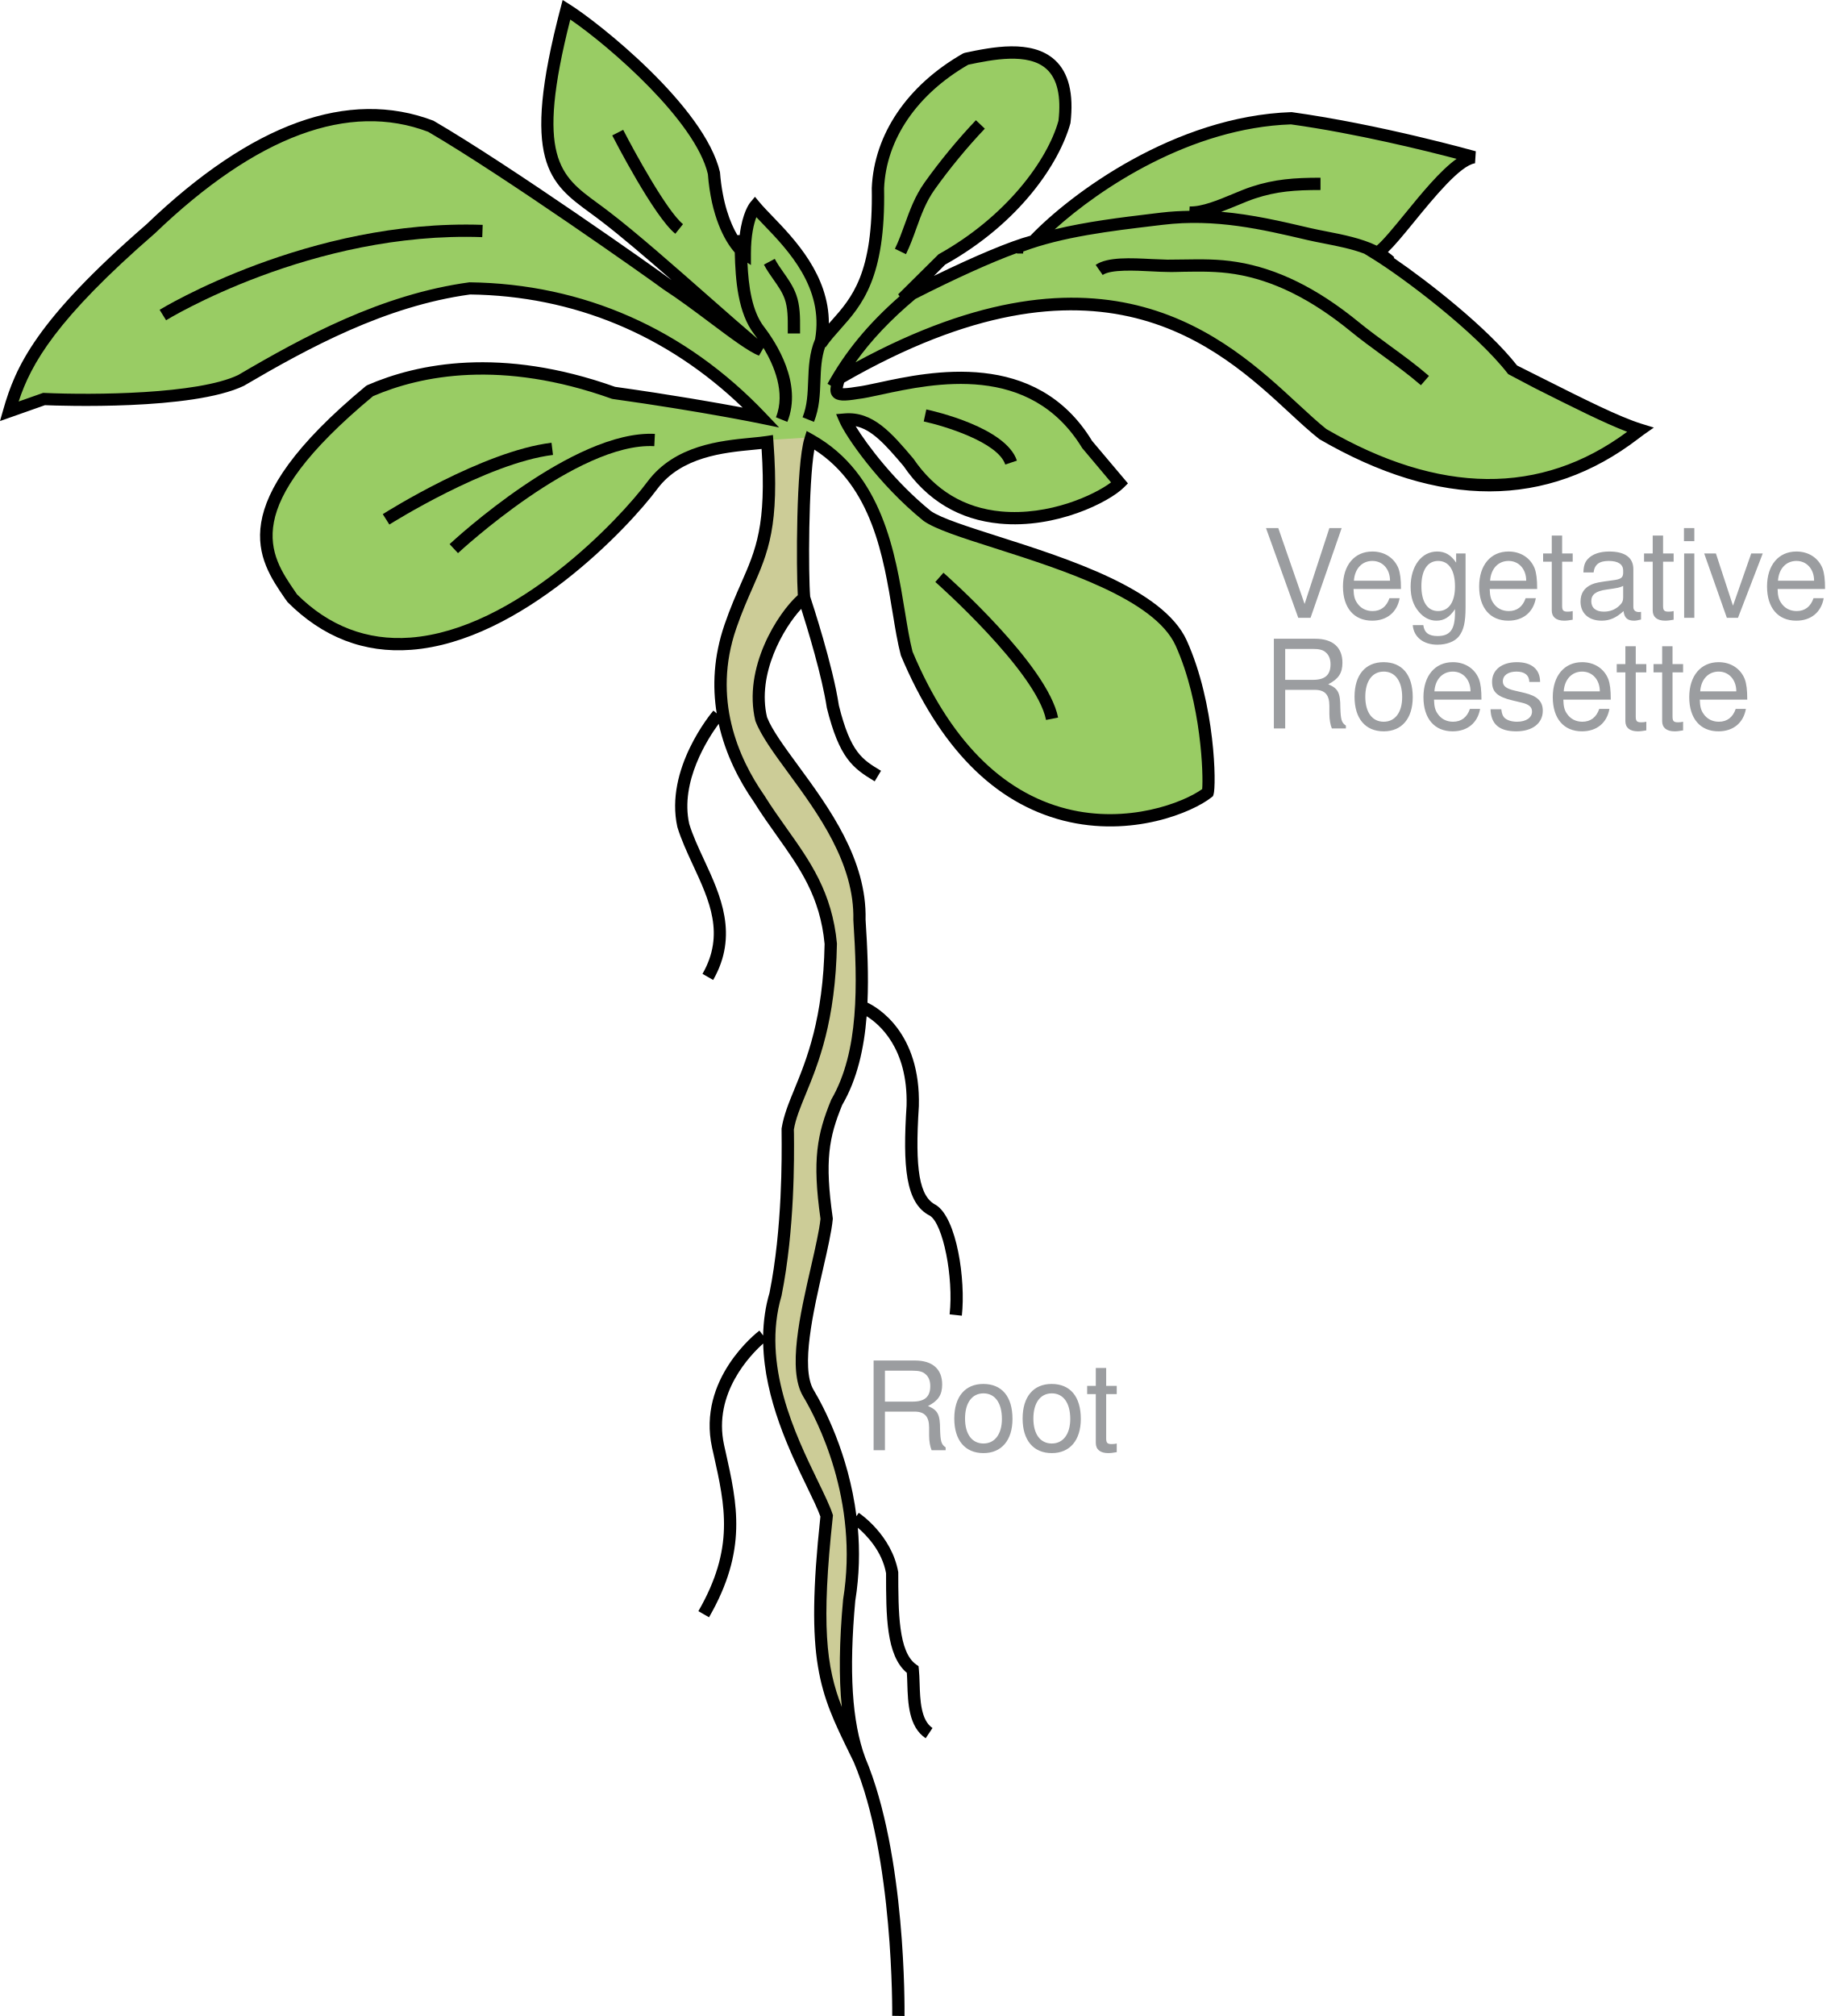
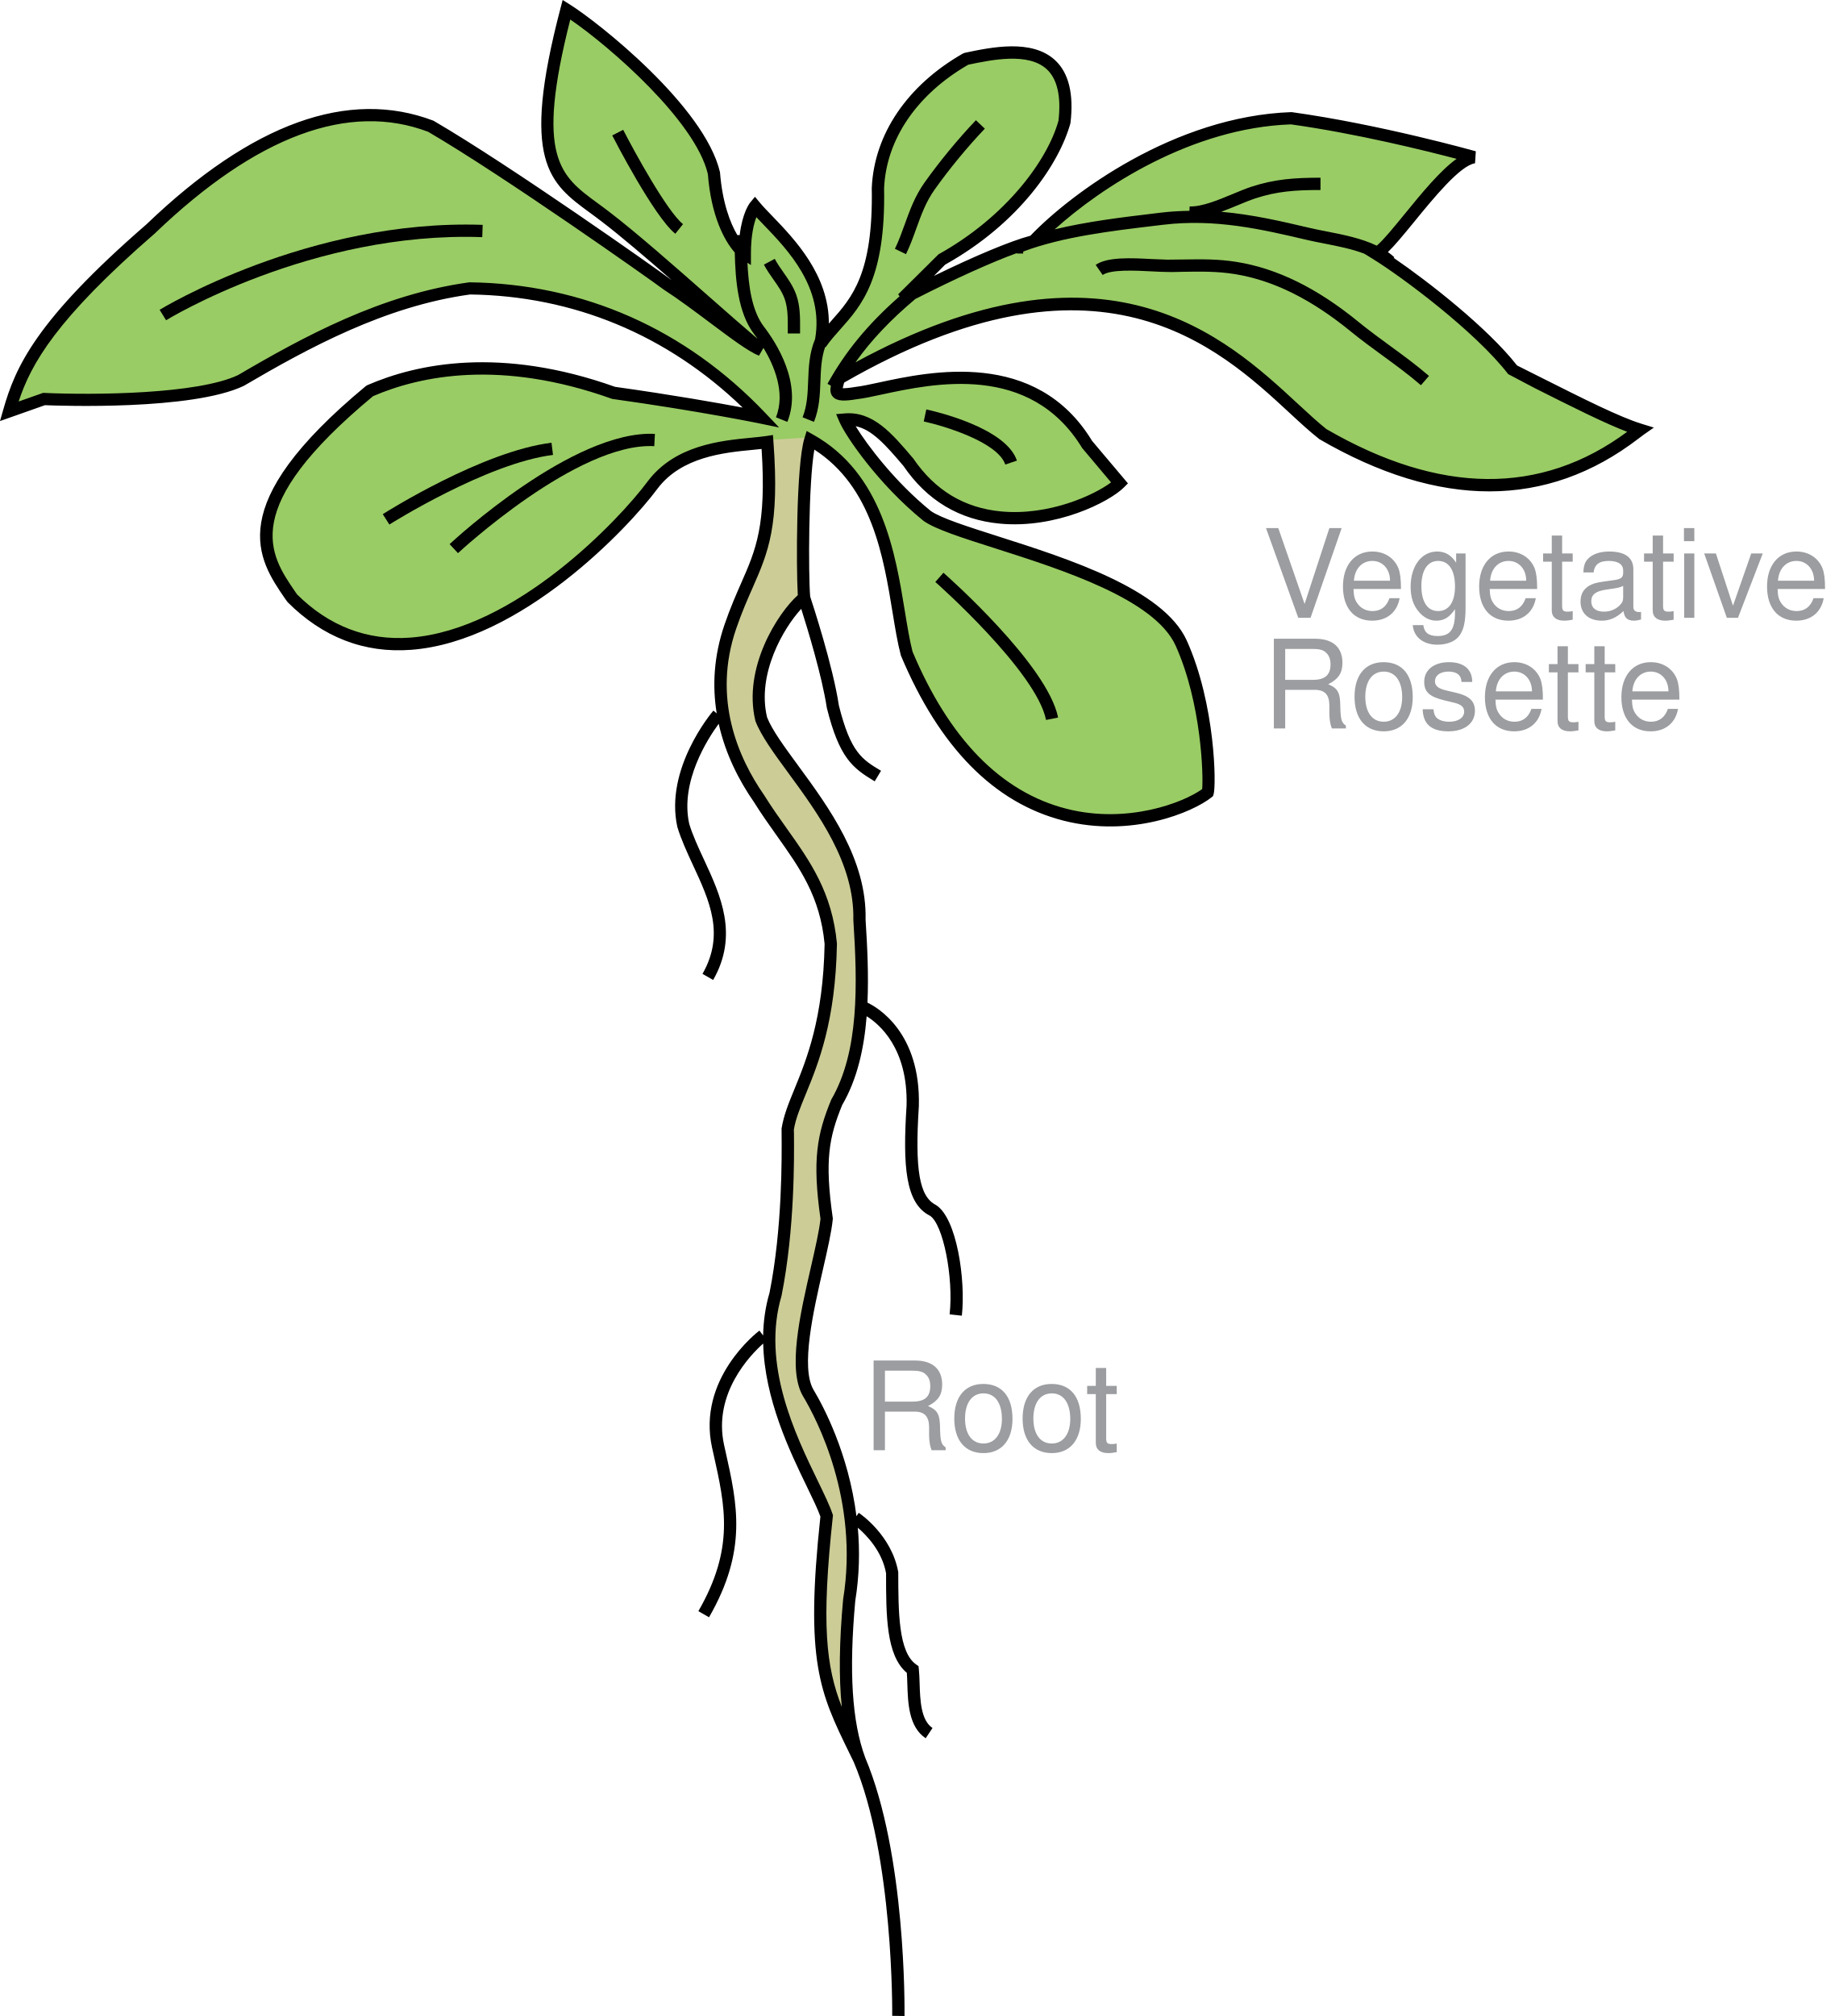
<svg xmlns="http://www.w3.org/2000/svg" width="149.532" height="163.955" id="svg3467" version="1.1">
  <defs id="defs3469" />
  <g id="layer1" transform="translate(-191.8353,-332.784)">
    <g transform="translate(-31.2507,71.23695)" id="Vegetative Rosette-6">
      <path style="fill:#99cc64" d="m 224.167,294.333 c 0,0 -0.167,-5.333 16.167,-18.667 4.5,-2.833 13.167,-7.333 19.5,-2.833 5.333,3.333 19.5,12.833 19.5,12.833 -2,-2.167 -7,-6.333 -9.333,-8 -2.167,-2.833 -2.833,-4.333 -1.667,-11 0.5,-4.667 0.5,-4.667 0.5,-4.667 2.5,2.167 11.833,9.667 12.333,12.667 -0.167,2.5 0.833,5.5 2.333,7 C 284,279 284.667,278 284.667,278 c 1.5,2.833 6.167,5.834 5.5,10.167 1.167,-0.667 4.5,-3.167 4.167,-10.667 0.333,-4.667 3.833,-10.333 8.667,-11.5 3.333,-0.5 7.333,0 6.833,5 -0.833,2.333 -4.5,8.667 -10.167,11.333 -1.833,2.333 -2.667,3.333 -2.667,3.333 2.667,-1.667 9.834,-4.833 11.167,-5 2,-2.333 9.167,-8.833 19.167,-9.5 4.667,0.333 14.333,2.5 15.333,3 -2,1.167 -6.5,6.833 -7.167,8 2,1.833 9.5,7.167 10.5,9.5 3.667,1.5 9,4.167 10,4.5 -1.167,1.167 -7.833,9.5 -25.833,0.667 -3.5,-3.5 -10,-11.5 -23.333,-10.5 -6,1.5 -14.5,5 -15.667,6 0,1 0.5,1.5 2,1 2.5,-0.667 12.167,-3.667 18.167,4 1.833,2.667 2.833,3.5 2.833,3.5 -1.667,0.833 -9.5,6.167 -16,-0.5 -2.167,-2.667 -4,-4.833 -6.333,-4.667 1.333,2 4.833,7 6.5,8 3.5,1 20,5.167 21.5,12 1.333,5.334 1.833,8.334 1.333,10.334 -2.5,1.333 -11.5,6.5 -21,-5.333 -2.833,-4.167 -4.333,-6.667 -4.833,-14.5 -1.833,-3.667 -2.667,-5.833 -6,-8.667 -1.667,-0.5 -4.167,0 -4.167,0 -2.667,0.5 -6.333,0.167 -9.5,4.5 -3.5,3.5 -10.833,12.999 -22.5,11.833 -3.833,-1.166 -10.5,-5.333 -7.833,-11.667 2,-3.667 7.333,-8.5 8,-9 3.667,-1.333 10.167,-3 19.167,0.333 4.833,0.833 12,1.667 12,1.667 -1.833,-1.667 -7,-8.5 -19.667,-10 -6,0 -11.667,0.5 -19.333,5.667 -3.833,2.167 -5.333,3.333 -12.833,3.333 -4.501,-0.333 -6.334,-0.333 -8.501,0.167 z" id="path465-9" />
    </g>
    <g transform="translate(-31.2507,71.23695)" id="Root-2">
      <path style="fill:#cccc97" d="m 285.542,297.333 3.333,-0.208 c -0.167,2.833 -0.542,12.375 -0.542,12.875 -1.167,1.334 -4.5,6.334 -3.333,10.167 1.667,3.167 7.5,10.5 8,14 0,3.5 0.167,8.834 0.167,9.667 -0.333,2.833 -1,5.499 -2.333,8.666 -0.833,2.334 -1.167,4.001 -0.333,7.334 -0.333,2.5 -1.666,6.999 -1.833,10.499 -0.333,3.167 0.5,4.833 1.333,6.5 0.833,2.167 2.333,7.334 2.5,9.667 -0.167,3.166 -1.167,13.832 0.333,17.666 -2.5,-4 -4.167,-8.833 -3.167,-14.333 0.667,-4.333 0.833,-5 0.833,-5 -1.167,-1.333 -5.333,-11.501 -4.667,-16.167 0.667,-4.833 1.5,-11.667 1.333,-15.5 1.667,-4.833 5.5,-12.666 2.667,-18.333 -2.667,-5.5 -8.667,-12 -8.167,-18.5 0.667,-3.667 3,-8.5 3.833,-11.833 0.168,-2.833 0.043,-7.167 0.043,-7.167 z" id="path468-4" />
    </g>
    <path id="path685" d="m 325.396,367.258 c -1.805,-0.555 -4.649,-1.985 -8.253,-3.796 l -1.902,-0.955 c -2.396,-3.052 -7.183,-6.802 -10.035,-8.749 l 0.05,-0.054 c -0.163,-0.152 -0.339,-0.291 -0.522,-0.42 0.534,-0.513 1.211,-1.325 2.133,-2.455 1.583,-1.938 3.75,-4.593 4.954,-4.765 l 0.064,-0.976 c -0.077,-0.022 -7.782,-2.188 -14.985,-3.186 -9.532,0.323 -17.999,6.654 -21.247,10.052 -1.632,0.436 -4.497,1.633 -7.852,3.27 l 0.919,-0.919 c 6.115,-3.417 9.305,-8.292 10.192,-11.511 0.283,-2.376 -0.144,-4.102 -1.266,-5.128 -1.893,-1.731 -5.167,-1.043 -7.334,-0.586 l -0.145,0.055 c -4.525,2.585 -7.229,6.563 -7.419,10.943 0.129,6.961 -1.616,8.919 -3.304,10.813 -0.062,0.069 -0.123,0.138 -0.185,0.208 0.016,-3.953 -2.813,-6.887 -4.592,-8.733 -0.403,-0.418 -0.763,-0.791 -1.035,-1.117 l -0.384,-0.461 -0.384,0.461 c -0.078,0.094 -0.641,0.842 -0.859,2.654 l -0.19,0.002 c -0.577,-0.976 -1.217,-2.621 -1.413,-5.117 -1.248,-5.347 -9.888,-12.186 -12.222,-13.644 l -0.576,-0.36 -0.172,0.657 c -3.279,12.491 -0.894,14.239 2.407,16.657 0.305,0.223 0.618,0.453 0.939,0.701 1.525,1.162 3.592,2.93 5.679,4.751 -0.025,-0.017 -0.05,-0.033 -0.076,-0.049 -1.107,-0.831 -13.04,-9.264 -19.288,-12.901 -6.914,-2.633 -14.773,0.206 -23.339,8.423 -9.022,7.83 -10.66,11.598 -11.653,15.073 l -0.266,0.931 3.655,-1.29 c 1.223,0.049 11.971,0.434 16.178,-1.573 5.287,-3.099 11.511,-6.485 18.407,-7.431 8.403,0.109 16.037,3.283 22.174,9.199 -1.99,-0.374 -5.701,-1.033 -10.381,-1.688 -9.302,-3.309 -16.092,-1.901 -20.152,-0.137 l -0.12,0.073 c -11.758,9.743 -8.761,14.104 -6.573,17.289 l 0.205,0.284 c 2.856,2.857 6.232,4.168 10.044,3.879 8.929,-0.66 17.683,-9.913 20.043,-13.1 1.951,-2.601 5.417,-2.937 7.71,-3.159 0.27,-0.026 0.524,-0.051 0.761,-0.077 0.406,6.211 -0.466,8.193 -1.661,10.91 -0.415,0.943 -0.885,2.013 -1.35,3.365 -0.898,2.613 -0.995,5.049 -0.639,7.232 l -0.269,-0.229 c -0.164,0.19 -3.983,4.743 -2.932,9.47 0.317,1.041 0.803,2.088 1.272,3.101 1.342,2.893 2.61,5.624 0.772,8.841 l 0.868,0.496 c 2.095,-3.665 0.592,-6.902 -0.733,-9.758 -0.477,-1.026 -0.927,-1.996 -1.213,-2.934 -0.764,-3.437 1.521,-6.953 2.397,-8.143 0.562,2.535 1.708,4.697 2.857,6.35 0.616,0.987 1.25,1.881 1.863,2.742 1.895,2.668 3.53,4.973 3.894,8.816 -0.113,6.092 -1.47,9.402 -2.461,11.82 -0.465,1.135 -0.866,2.112 -1.039,3.188 l 0.002,0.403 c 0.017,1.904 0.066,7.701 -0.982,12.955 -0.341,1.154 -0.497,2.319 -0.52,3.476 l -0.303,-0.399 c -0.208,0.157 -5.073,3.924 -3.853,9.508 l 0.118,0.525 c 0.959,4.284 1.716,7.667 -1.229,12.783 l 0.866,0.498 c 3.14,-5.452 2.305,-9.182 1.339,-13.499 l -0.117,-0.522 c -0.92,-4.207 2.196,-7.365 3.184,-8.242 0.104,4.512 2.177,8.801 3.549,11.629 0.472,0.975 0.883,1.822 1.104,2.443 -1.267,11.811 -0.051,14.302 2.365,19.252 l 0.351,0.72 c 3.253,7.645 3.128,20.503 3.126,20.632 l 1,0.014 c 0.007,-0.534 0.13,-13.148 -3.197,-21.014 -1.076,-2.922 -1.332,-6.983 -0.809,-12.747 0.341,-2.099 0.372,-4.099 0.207,-5.951 0.704,0.603 1.976,1.903 2.299,3.705 0,3.437 0,6.689 1.689,8.097 0.021,0.271 0.03,0.572 0.04,0.892 0.05,1.563 0.111,3.508 1.493,4.429 l 0.555,-0.832 c -0.953,-0.636 -1.006,-2.295 -1.048,-3.629 -0.014,-0.432 -0.027,-0.833 -0.065,-1.177 l -0.025,-0.227 -0.186,-0.129 c -1.454,-1.019 -1.454,-4.274 -1.461,-7.511 -0.531,-3.01 -3.105,-4.756 -3.215,-4.829 l -0.185,0.276 c -0.646,-5.101 -2.688,-8.938 -3.494,-10.281 -1.063,-1.809 -0.006,-6.42 0.765,-9.785 0.375,-1.633 0.698,-3.042 0.801,-4.078 l 0.006,-0.061 -0.008,-0.061 c -0.666,-4.663 -0.31,-6.543 0.77,-9.178 1.218,-2.09 1.777,-4.573 1.988,-7.217 1,0.619 3.372,2.58 3.248,7.267 -0.317,4.914 -0.101,7.958 1.9,8.956 1.068,0.667 1.936,5.016 1.602,8.021 l 0.994,0.11 c 0.322,-2.896 -0.404,-7.94 -2.107,-9.003 -1.348,-0.674 -1.725,-2.848 -1.39,-8.04 0.16,-6.056 -3.438,-8.065 -4.18,-8.416 0.099,-2.209 -0.008,-4.503 -0.154,-6.752 0.116,-4.894 -2.986,-9.123 -5.479,-12.522 -1.15,-1.568 -2.144,-2.924 -2.535,-3.938 -0.843,-3.511 1.337,-7.257 2.78,-8.813 0.511,1.606 1.694,5.478 2.082,8.051 1.02,4.08 2.09,4.893 3.894,5.975 l 0.515,-0.857 c -1.54,-0.924 -2.47,-1.48 -3.429,-5.312 -0.482,-3.211 -2.141,-8.274 -2.334,-8.856 -0.151,-1.788 -0.147,-9.164 0.339,-11.953 4.694,3.022 5.623,8.709 6.375,13.314 0.202,1.234 0.392,2.4 0.664,3.43 3.136,7.476 7.587,11.993 13.229,13.432 5.54,1.408 10.507,-0.672 12.044,-1.9 l 0.115,-0.093 0.046,-0.14 c 0.232,-0.693 0.157,-7.344 -2.187,-12.533 -1.907,-4.172 -9.644,-6.639 -15.292,-8.441 -2.521,-0.804 -4.7,-1.499 -5.515,-2.073 -2.901,-2.349 -5.178,-5.358 -6.119,-6.9 1.313,0.271 2.398,1.476 3.891,3.236 1.907,2.801 4.542,4.378 7.834,4.688 4.562,0.432 8.896,-1.744 10.099,-2.948 l 0.325,-0.325 -2.917,-3.456 c -4.562,-7.505 -13.195,-5.643 -17.342,-4.748 -0.737,0.159 -1.373,0.296 -1.833,0.348 -0.65,0.108 -0.962,0.125 -1.11,0.115 0.022,-0.119 0.071,-0.294 0.117,-0.456 20.702,-11.91 30.424,-2.912 36.238,2.471 0.84,0.778 1.635,1.513 2.419,2.129 9.779,5.678 18.511,5.663 25.953,-0.042 0.17,-0.131 0.31,-0.238 0.418,-0.314 l 0.838,-0.586 -0.972,-0.299 z m -15.075,-21.556 c -1.337,0.952 -2.852,2.807 -4.229,4.495 -0.791,0.97 -1.74,2.129 -2.266,2.566 -1.242,-0.597 -2.717,-0.892 -4.07,-1.156 -0.477,-0.093 -0.934,-0.182 -1.352,-0.28 -2.326,-0.545 -4.701,-1.102 -7.231,-1.319 0.447,-0.166 0.892,-0.343 1.316,-0.52 0.524,-0.219 1.023,-0.427 1.462,-0.57 1.75,-0.572 3.209,-0.681 5.284,-0.681 0.005,0 0.01,0 0.015,0 v -1 c -0.004,0 -0.009,0 -0.014,0 -2.128,0 -3.729,0.12 -5.597,0.731 -0.46,0.15 -0.983,0.368 -1.535,0.597 -1.188,0.495 -2.532,1.049 -3.496,1.006 l -0.019,0.358 c -0.745,0.013 -1.499,0.05 -2.275,0.144 l -0.695,0.083 c -2.573,0.308 -5.38,0.65 -7.991,1.281 3.756,-3.394 11.121,-8.257 19.219,-8.538 5.326,0.742 10.99,2.151 13.474,2.803 z m -68.933,4.306 c -0.326,-0.252 -0.646,-0.486 -0.957,-0.714 -3.034,-2.223 -5.058,-3.707 -2.206,-14.922 3.247,2.221 10.182,8.264 11.192,12.57 0.263,3.418 1.354,5.44 2.187,6.377 0.051,2.253 0.263,4.929 1.576,6.638 0.077,0.101 0.174,0.232 0.282,0.385 -1.043,-0.883 -2.396,-2.071 -3.835,-3.338 -2.846,-2.505 -6.071,-5.345 -8.239,-6.996 z m 20.25,15.226 c 0.484,-0.054 1.112,-0.189 1.907,-0.361 4.223,-0.912 12.085,-2.606 16.322,4.353 l 2.347,2.788 c -1.363,1.03 -5.037,2.729 -8.95,2.363 -2.981,-0.28 -5.37,-1.712 -7.133,-4.296 -1.757,-2.076 -3.282,-3.866 -5.59,-3.675 l -0.691,0.058 0.273,0.637 c 0.484,1.131 3.133,5.047 6.838,8.045 0.967,0.683 3.106,1.365 5.814,2.229 5.47,1.745 12.962,4.135 14.685,7.902 2.125,4.704 2.265,10.636 2.166,11.681 -1.52,1.098 -6.071,2.864 -11.028,1.603 -5.322,-1.354 -9.545,-5.679 -12.532,-12.779 -0.237,-0.917 -0.424,-2.062 -0.622,-3.272 -0.773,-4.735 -1.833,-11.22 -7.45,-14.373 l -0.541,-0.303 -0.182,0.592 c -0.677,2.199 -0.673,10.572 -0.539,12.761 -1.593,1.422 -4.499,5.878 -3.45,10.23 0.458,1.201 1.489,2.606 2.682,4.234 2.403,3.277 5.394,7.355 5.286,11.952 0.339,5.248 0.481,10.694 -1.797,14.61 -1.155,2.807 -1.557,4.879 -0.875,9.699 -0.104,0.973 -0.43,2.393 -0.774,3.896 -0.899,3.921 -1.918,8.364 -0.65,10.52 1.099,1.831 4.581,8.433 3.264,16.531 -0.315,3.468 -0.354,6.342 -0.107,8.743 -1.284,-3.28 -1.677,-6.719 -0.73,-15.479 l 0.012,-0.107 -0.035,-0.104 c -0.23,-0.69 -0.674,-1.604 -1.187,-2.663 -1.835,-3.785 -4.609,-9.503 -2.963,-15.08 1.08,-5.397 1.029,-11.272 1.012,-13.203 l -0.009,-0.313 c 0.147,-0.883 0.511,-1.769 0.971,-2.892 1.021,-2.49 2.42,-5.902 2.534,-12.237 -0.391,-4.168 -2.181,-6.688 -4.077,-9.356 -0.604,-0.853 -1.23,-1.732 -1.844,-2.715 -2.116,-3.042 -4.228,-7.861 -2.271,-13.553 0.451,-1.313 0.913,-2.361 1.32,-3.286 1.286,-2.924 2.215,-5.037 1.706,-11.914 l -0.04,-0.54 -0.535,0.083 c -0.353,0.054 -0.774,0.095 -1.243,0.14 -2.468,0.239 -6.199,0.6 -8.416,3.556 -2.292,3.094 -10.759,12.066 -19.315,12.701 -3.506,0.26 -6.622,-0.948 -9.204,-3.518 l -0.147,-0.214 c -2.076,-3.021 -4.659,-6.78 6.332,-15.906 3.909,-1.684 10.43,-2.998 19.401,0.207 l 0.099,0.024 c 7.066,0.986 11.919,1.984 11.968,1.995 l 1.563,0.323 -1.1,-1.157 c -6.509,-6.852 -14.816,-10.536 -24.096,-10.651 -7.153,0.976 -13.481,4.416 -18.814,7.544 -3.287,1.565 -11.748,1.633 -15.763,1.452 l -0.097,-0.004 -1.991,0.703 c 1.02,-3.094 3.067,-6.717 11.079,-13.671 8.282,-7.944 15.788,-10.71 22.235,-8.263 6.141,3.583 18.016,11.975 19.147,12.822 1.21,0.783 2.521,1.765 3.79,2.715 1.689,1.265 3.148,2.357 3.972,2.667 l 0.365,-0.631 c 0.843,1.396 1.818,3.636 1.014,5.644 l 0.929,0.372 c 1.249,-3.12 -0.917,-6.454 -1.907,-7.742 -0.979,-1.275 -1.253,-3.307 -1.34,-5.199 l 0.283,0.188 v -0.934 c 0,-1.487 0.24,-2.43 0.443,-2.96 0.181,0.194 0.379,0.4 0.589,0.617 1.972,2.045 4.918,5.117 4.189,9.293 -0.474,1.134 -0.524,2.28 -0.566,3.395 -0.039,1.042 -0.076,2.026 -0.454,2.97 l 0.929,0.371 c 0.442,-1.104 0.484,-2.222 0.524,-3.303 0.036,-0.968 0.072,-1.895 0.383,-2.783 l 0.041,0.017 c 0.357,-0.52 0.765,-0.978 1.197,-1.462 1.731,-1.942 3.693,-4.144 3.557,-11.466 0.173,-3.978 2.668,-7.637 6.848,-10.049 1.966,-0.413 4.882,-1.005 6.376,0.362 0.871,0.796 1.189,2.234 0.961,4.197 -0.89,3.203 -4.253,7.804 -9.761,10.864 l -3.278,3.25 0.117,0.16 c -2.572,2.256 -4.421,4.501 -5.868,7.118 l 0.276,0.153 c -0.066,0.35 -0.059,0.652 0.163,0.901 0.345,0.387 0.972,0.363 2.053,0.183 z m 38.089,2.444 c -0.694,-0.552 -1.438,-1.241 -2.302,-2.039 -5.883,-5.445 -15.633,-14.457 -36.002,-3.388 1.28,-1.801 2.858,-3.463 4.867,-5.15 3.25,-1.656 6.238,-3.004 8.26,-3.735 l 0.007,0.037 0.19,-0.001 c 0.105,-10e-4 0.211,-0.002 0.316,0.001 l 0.006,-0.162 c 3.197,-1.2 7.159,-1.673 10.668,-2.092 l 0.695,-0.083 c 4.279,-0.519 8.073,0.375 11.741,1.236 0.431,0.101 0.9,0.192 1.39,0.288 1.075,0.209 2.233,0.439 3.246,0.823 l 0.677,0.417 c 2.438,1.5 8.368,5.932 11.033,9.38 l 2.175,1.146 c 3.104,1.56 5.651,2.841 7.503,3.545 -7.022,5.201 -15.272,5.112 -24.47,-0.223 z" />
    <path id="path687" d="m 276.926,391.335 0.98,-0.195 c -0.856,-4.282 -8.981,-11.473 -9.327,-11.777 l -0.661,0.751 c 0.083,0.07 8.217,7.269 9.008,11.221 z" />
    <path id="path689" d="m 273.608,370.562 0.948,-0.316 c -0.897,-2.692 -6.709,-4.021 -7.369,-4.164 l -0.211,0.978 c 1.639,0.354 6.023,1.675 6.632,3.502 z" />
    <path id="path691" d="m 236.697,368.79 c -5.596,0.689 -13.396,5.6 -13.725,5.808 l 0.535,0.845 c 0.079,-0.05 7.94,-4.999 13.312,-5.661 l -0.122,-0.992 z" />
    <path id="path693" d="m 229.09,377.769 c 0.097,-0.09 9.74,-9.033 15.967,-8.7 l 0.051,-0.999 c -6.625,-0.332 -16.292,8.587 -16.7,8.967 l 0.682,0.732 z" />
    <path id="path695" d="m 204.819,357.979 0.526,0.85 c 0.117,-0.072 11.86,-7.253 25.719,-6.759 l 0.035,-0.999 c -14.14,-0.491 -26.16,6.834 -26.28,6.908 z" />
    <path id="path697-4" d="m 242.527,343.342 -0.89,0.456 c 0.138,0.27 3.402,6.612 5.132,7.996 l 0.625,-0.781 c -1.297,-1.038 -3.953,-5.889 -4.867,-7.671 z" />
    <path id="path699" d="m 255.58,354.959 c -0.25,-0.355 -0.509,-0.723 -0.723,-1.124 l -0.882,0.471 c 0.243,0.455 0.52,0.849 0.788,1.229 0.358,0.509 0.696,0.989 0.897,1.547 0.266,0.735 0.261,1.608 0.257,2.453 l -0.001,0.37 1,-0.001 0.001,-0.364 c 0.005,-0.932 0.009,-1.895 -0.316,-2.797 -0.248,-0.686 -0.641,-1.244 -1.021,-1.784 z" />
    <path id="path701" d="m 266.369,351.374 c 0.404,-1.119 0.786,-2.177 1.493,-3.172 1.204,-1.694 2.654,-3.454 4.083,-4.954 l -0.725,-0.688 c -1.46,1.534 -2.942,3.333 -4.174,5.063 -0.786,1.106 -1.209,2.278 -1.618,3.412 -0.249,0.689 -0.484,1.341 -0.796,1.983 l 0.899,0.438 c 0.337,-0.691 0.592,-1.398 0.838,-2.082 z" />
    <path id="path703" d="m 302.354,358.973 c -3.367,-2.751 -6.607,-4.349 -9.905,-4.884 -1.527,-0.247 -2.897,-0.224 -4.354,-0.202 -0.427,0.007 -0.859,0.014 -1.306,0.014 -0.34,-0.022 -0.765,-0.022 -1.23,-0.047 -1.709,-0.09 -3.643,-0.191 -4.597,0.472 l 0.571,0.821 c 0.671,-0.467 2.66,-0.362 3.973,-0.294 0.481,0.025 0.921,0.048 1.273,0.048 0.443,0.018 0.896,-0.008 1.332,-0.014 1.409,-0.022 2.736,-0.043 4.177,0.189 3.12,0.506 6.205,2.034 9.432,4.671 0.842,0.687 1.729,1.334 2.585,1.959 1.046,0.763 2.127,1.551 3.114,2.407 l 0.655,-0.755 c -1.02,-0.884 -2.118,-1.686 -3.182,-2.46 -0.843,-0.617 -1.718,-1.255 -2.538,-1.925 z" />
    <text style="font-size:10px;fill:#9b9da0;font-family:Helvetica" id="text770-4" font-size="10" x="261.959" y="450.729">Root</text>
    <text id="text772-1" x="294.518" y="383.03">
      <tspan style="font-size:10px;fill:#9b9da0;font-family:Helvetica" id="tspan774-9" font-size="10" y="383.03" x="294.518">Vegetative</tspan>
-       <tspan style="font-size:10px;fill:#9b9da0;font-family:Helvetica" id="tspan776-2" font-size="10" y="392.03" x="294.518">Roesette</tspan>
+       <tspan style="font-size:10px;fill:#9b9da0;font-family:Helvetica" id="tspan776-2" font-size="10" y="392.03" x="294.518">Rosette</tspan>
    </text>
  </g>
</svg>
